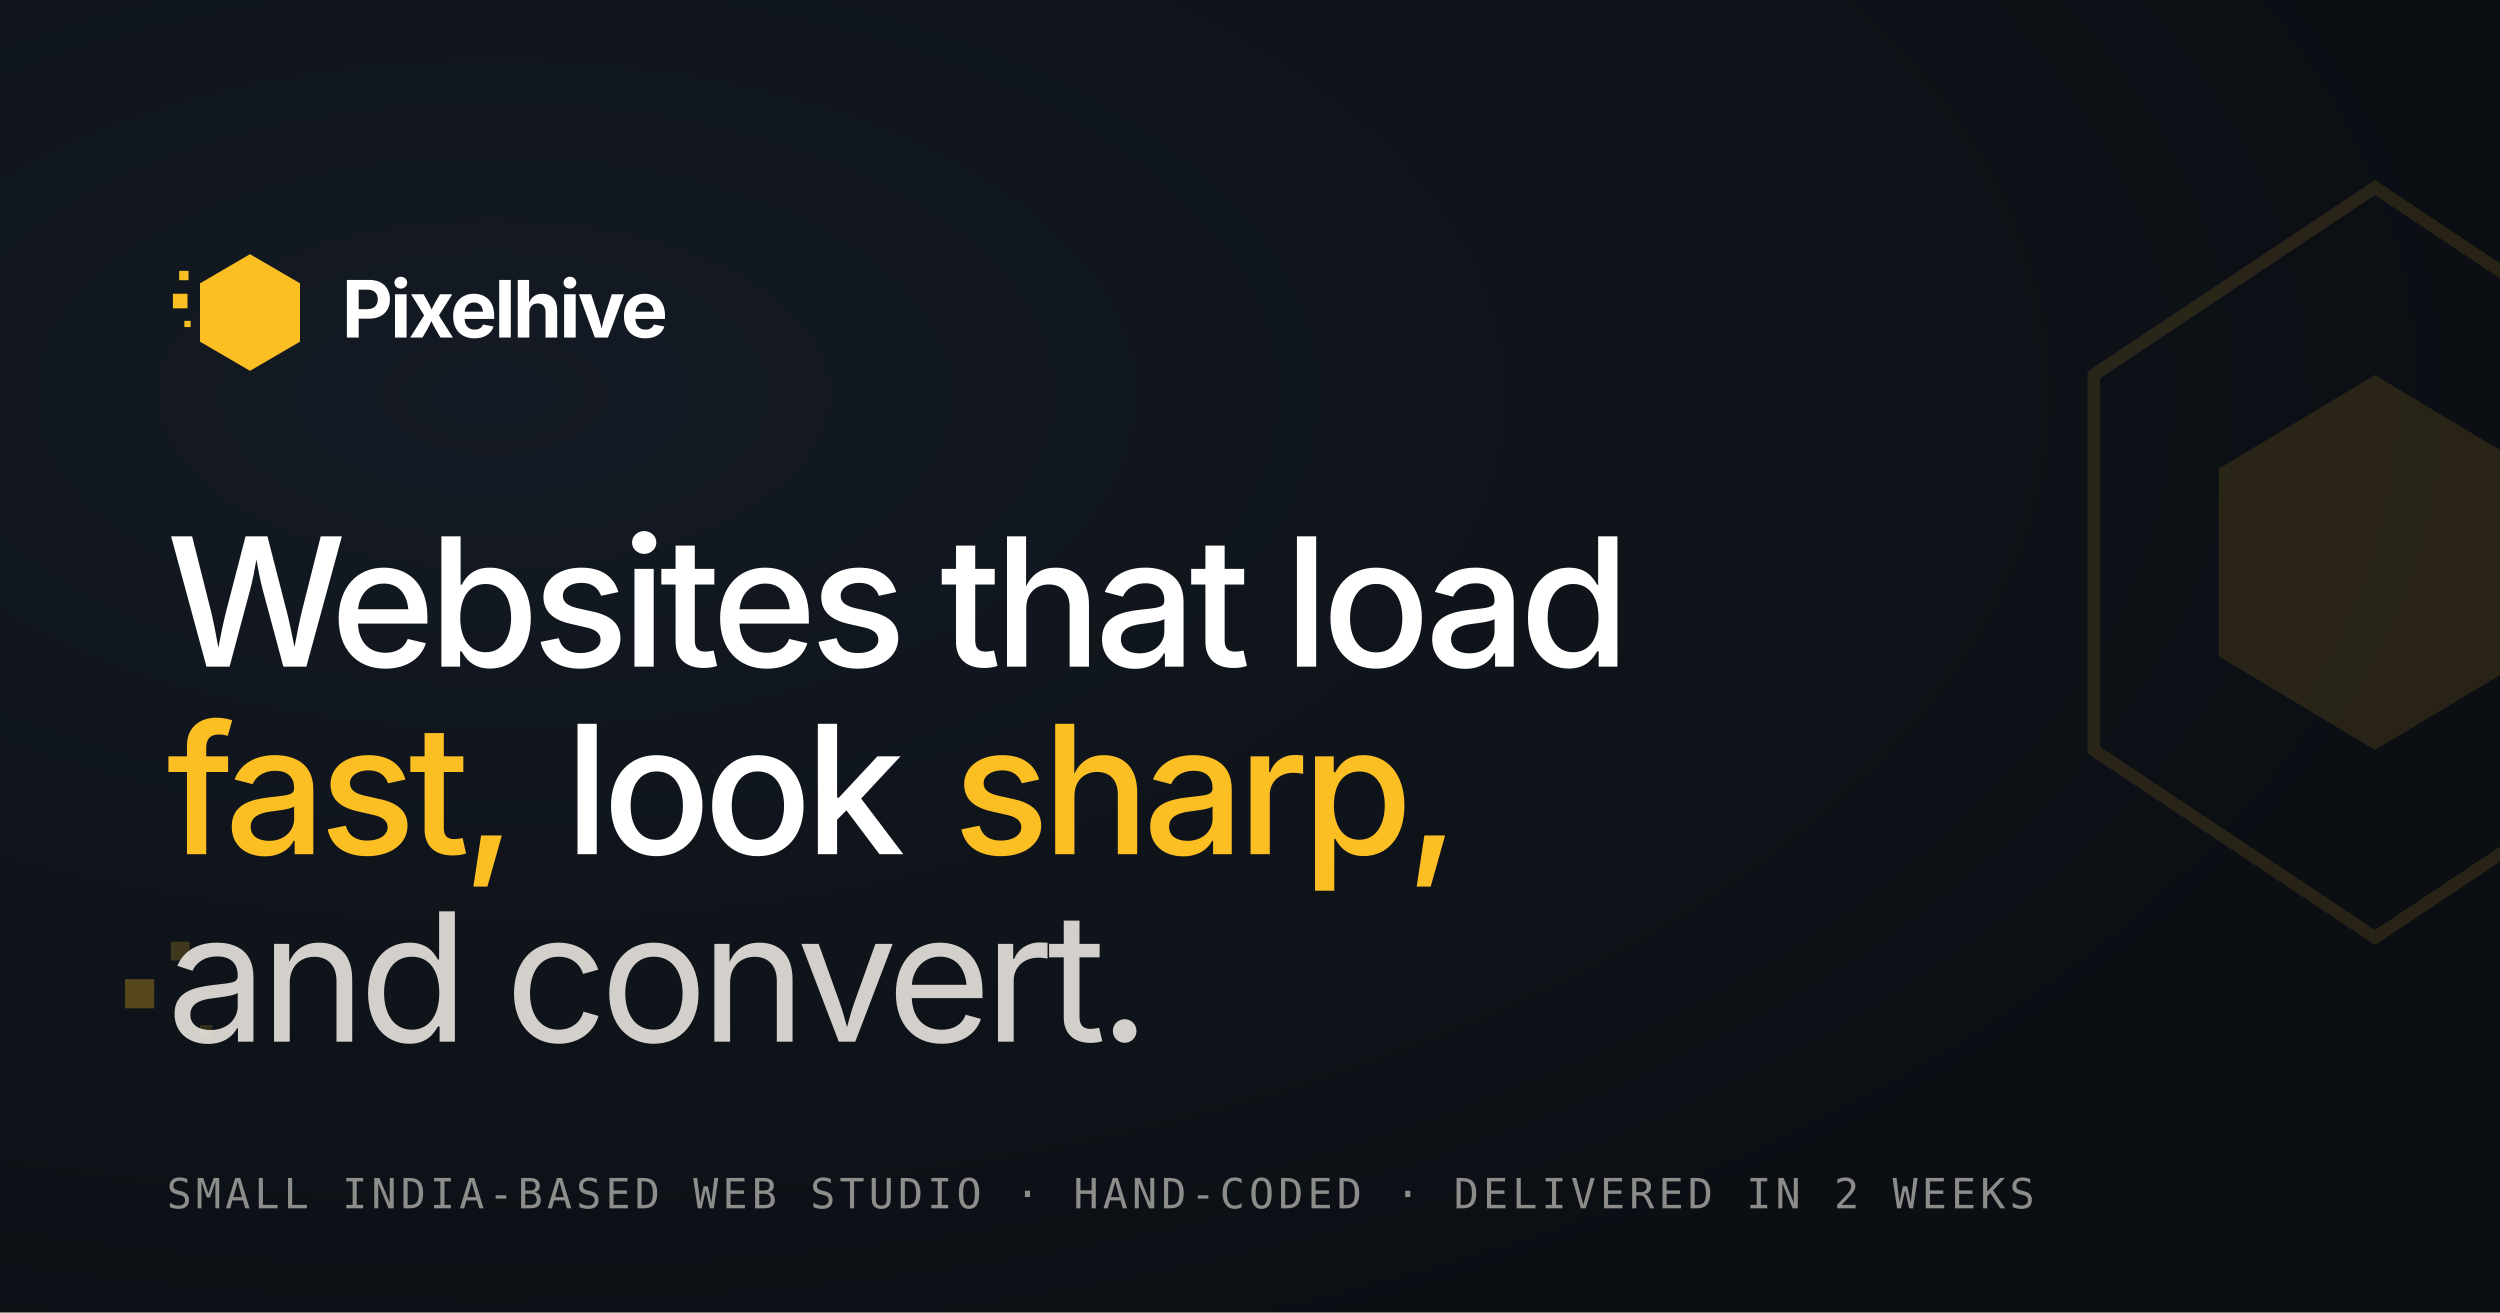
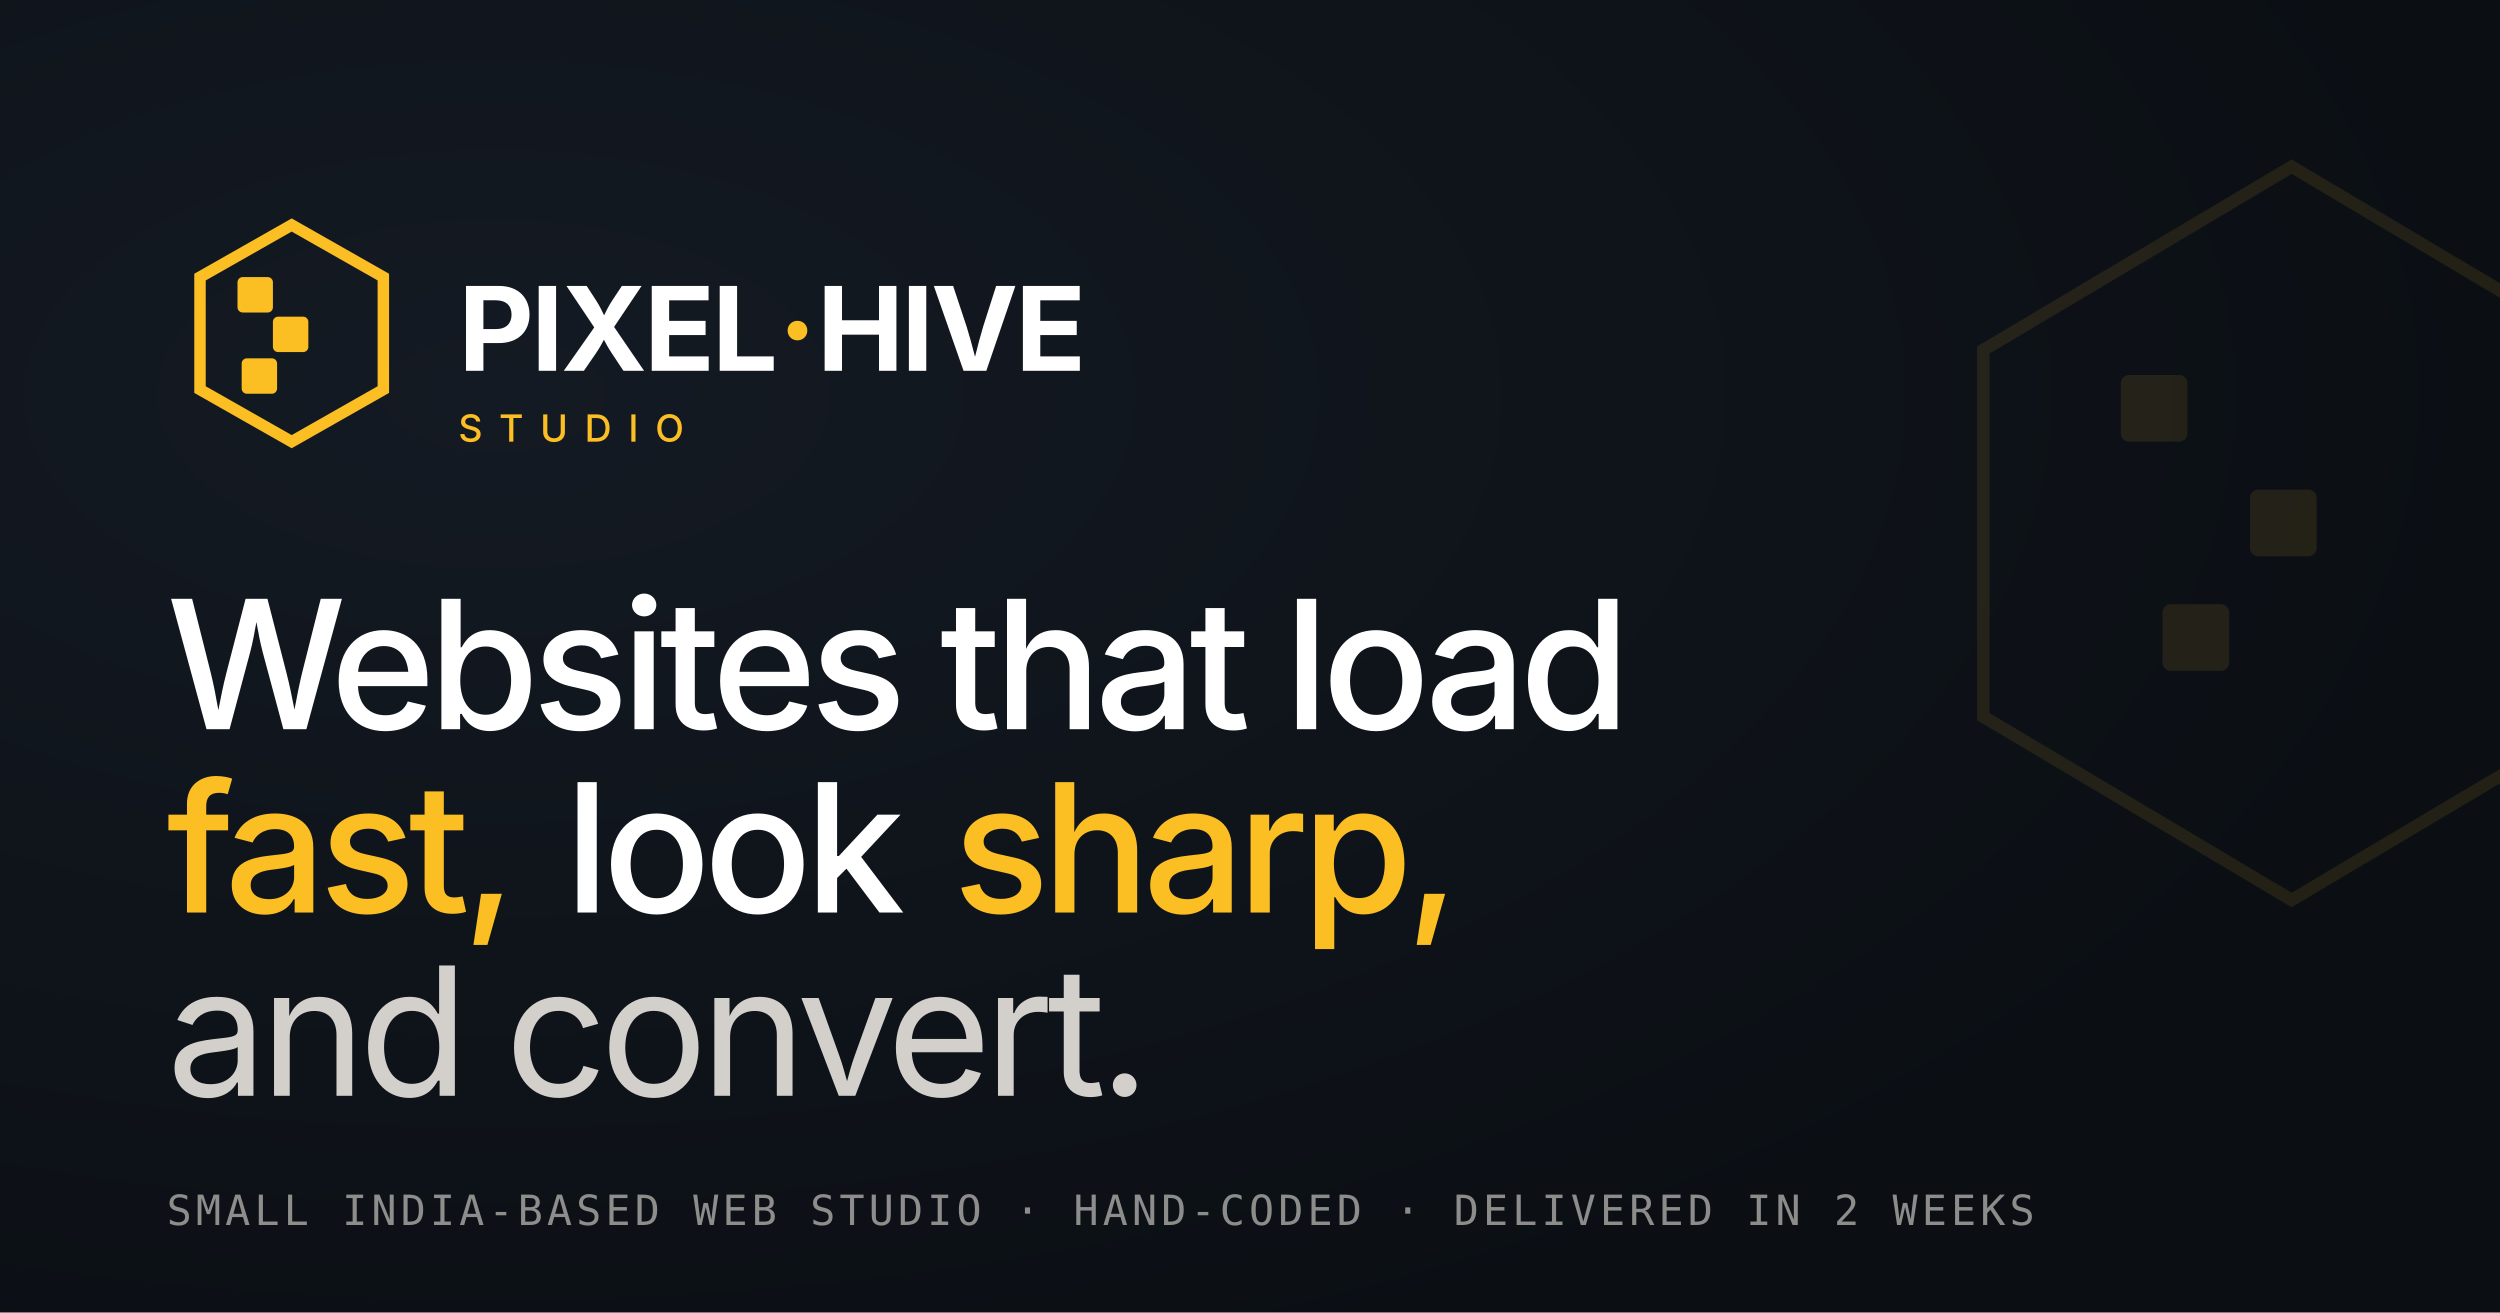
<svg xmlns="http://www.w3.org/2000/svg" viewBox="0 0 1200 630" width="1200" height="630">
  <defs>
    <radialGradient id="bg" cx="20%" cy="30%" r="80%">
      <stop offset="0" stop-color="#141a23" />
      <stop offset="1" stop-color="#0b0f14" />
    </radialGradient>
  </defs>
  <rect width="1200" height="630" fill="url(#bg)" />
-   <g transform="translate(960 90)" opacity="0.12">
-     <path d="M180 0 L315 90 L315 270 L180 360 L45 270 L45 90 Z" fill="none" stroke="#fbbf24" stroke-width="6" />
-     <path d="M180 90 L255 135 L255 225 L180 270 L105 225 L105 135 Z" fill="#fbbf24" />
+   <g transform="translate(900 80)" opacity="0.10">
+     <path d="M200 0 L348 88 L348 264 L200 352 L52 264 L52 88 Z" fill="none" stroke="#fbbf24" stroke-width="6" />
+     <rect x="118" y="100" width="32" height="32" rx="4" fill="#fbbf24" />
+     <rect x="180" y="155" width="32" height="32" rx="4" fill="#fbbf24" />
+     <rect x="138" y="210" width="32" height="32" rx="4" fill="#fbbf24" />
  </g>
-   <g transform="translate(60 470)" opacity="0.30">
-     <rect x="0" y="0" width="14" height="14" fill="#fbbf24" />
-     <rect x="22" y="-18" width="9" height="9" fill="#fbbf24" opacity="0.7" />
-     <rect x="36" y="22" width="6" height="6" fill="#fbbf24" opacity="0.5" />
+   <g transform="translate(80 100)">
+     <g fill="#fbbf24">
+       <path d="M60 8 L104 33 L104 87 L60 112 L16 87 L16 33 Z" fill="none" stroke="#fbbf24" stroke-width="5.5" />
+       <rect x="34" y="33" width="17" height="17" rx="2.5" />
+       <rect x="51" y="52" width="17" height="17" rx="2.5" />
+       <rect x="36" y="72" width="17" height="17" rx="2.5" />
+     </g>
+     <text x="140" y="78" font-family="'Space Grotesk', 'Inter', system-ui, sans-serif" font-weight="700" font-size="56" letter-spacing="-1.4" fill="#ffffff">PIXEL<tspan fill="#fbbf24">·</tspan>HIVE</text>
+     <text x="140" y="112" font-family="'Space Grotesk', 'Inter', system-ui, sans-serif" font-weight="500" font-size="18" letter-spacing="8" fill="#fbbf24">STUDIO</text>
  </g>
-   <g transform="translate(80 110)">
-     <g fill="#fbbf24">
-       <path d="M40 12 L64 26 L64 54 L40 68 L16 54 L16 26 Z" />
-       <rect x="3" y="31" width="7" height="7" />
-       <rect x="6" y="20" width="4.5" height="4.5" />
-       <rect x="8.5" y="44" width="3" height="3" />
-     </g>
-     <text x="84" y="52" font-family="'Space Grotesk', 'Inter', system-ui, sans-serif" font-weight="700" font-size="38" fill="#ffffff" letter-spacing="-1.4">
-       Pixelhive
-     </text>
-   </g>
-   <text x="80" y="320" font-family="'Space Grotesk', 'Inter', system-ui, sans-serif" font-weight="500" font-size="86" fill="#ffffff" letter-spacing="-3.4">
+   <text x="80" y="350" font-family="'Space Grotesk', 'Inter', system-ui, sans-serif" font-weight="500" font-size="86" fill="#ffffff" letter-spacing="-3.4">
    Websites that load
  </text>
-   <text x="80" y="410" font-family="'Space Grotesk', 'Inter', system-ui, sans-serif" font-weight="500" font-size="86" letter-spacing="-3.4">
+   <text x="80" y="438" font-family="'Space Grotesk', 'Inter', system-ui, sans-serif" font-weight="500" font-size="86" letter-spacing="-3.4">
    <tspan fill="#fbbf24">fast,</tspan>
    <tspan fill="#ffffff">look</tspan>
    <tspan fill="#fbbf24">sharp,</tspan>
  </text>
-   <text x="80" y="500" font-family="'Space Grotesk', 'Inter', system-ui, sans-serif" font-weight="400" font-size="86" fill="rgba(245,241,234,0.85)" letter-spacing="-3.4">
+   <text x="80" y="526" font-family="'Space Grotesk', 'Inter', system-ui, sans-serif" font-weight="400" font-size="86" fill="rgba(245,241,234,0.85)" letter-spacing="-3.4">
    and convert.
  </text>
-   <text x="80" y="580" font-family="'JetBrains Mono', ui-monospace, monospace" font-size="20" fill="rgba(245,241,234,0.55)" letter-spacing="2">
+   <text x="80" y="588" font-family="'JetBrains Mono', ui-monospace, monospace" font-size="20" fill="rgba(245,241,234,0.55)" letter-spacing="2">
    SMALL INDIA-BASED WEB STUDIO · HAND-CODED · DELIVERED IN 2 WEEKS
  </text>
</svg>
